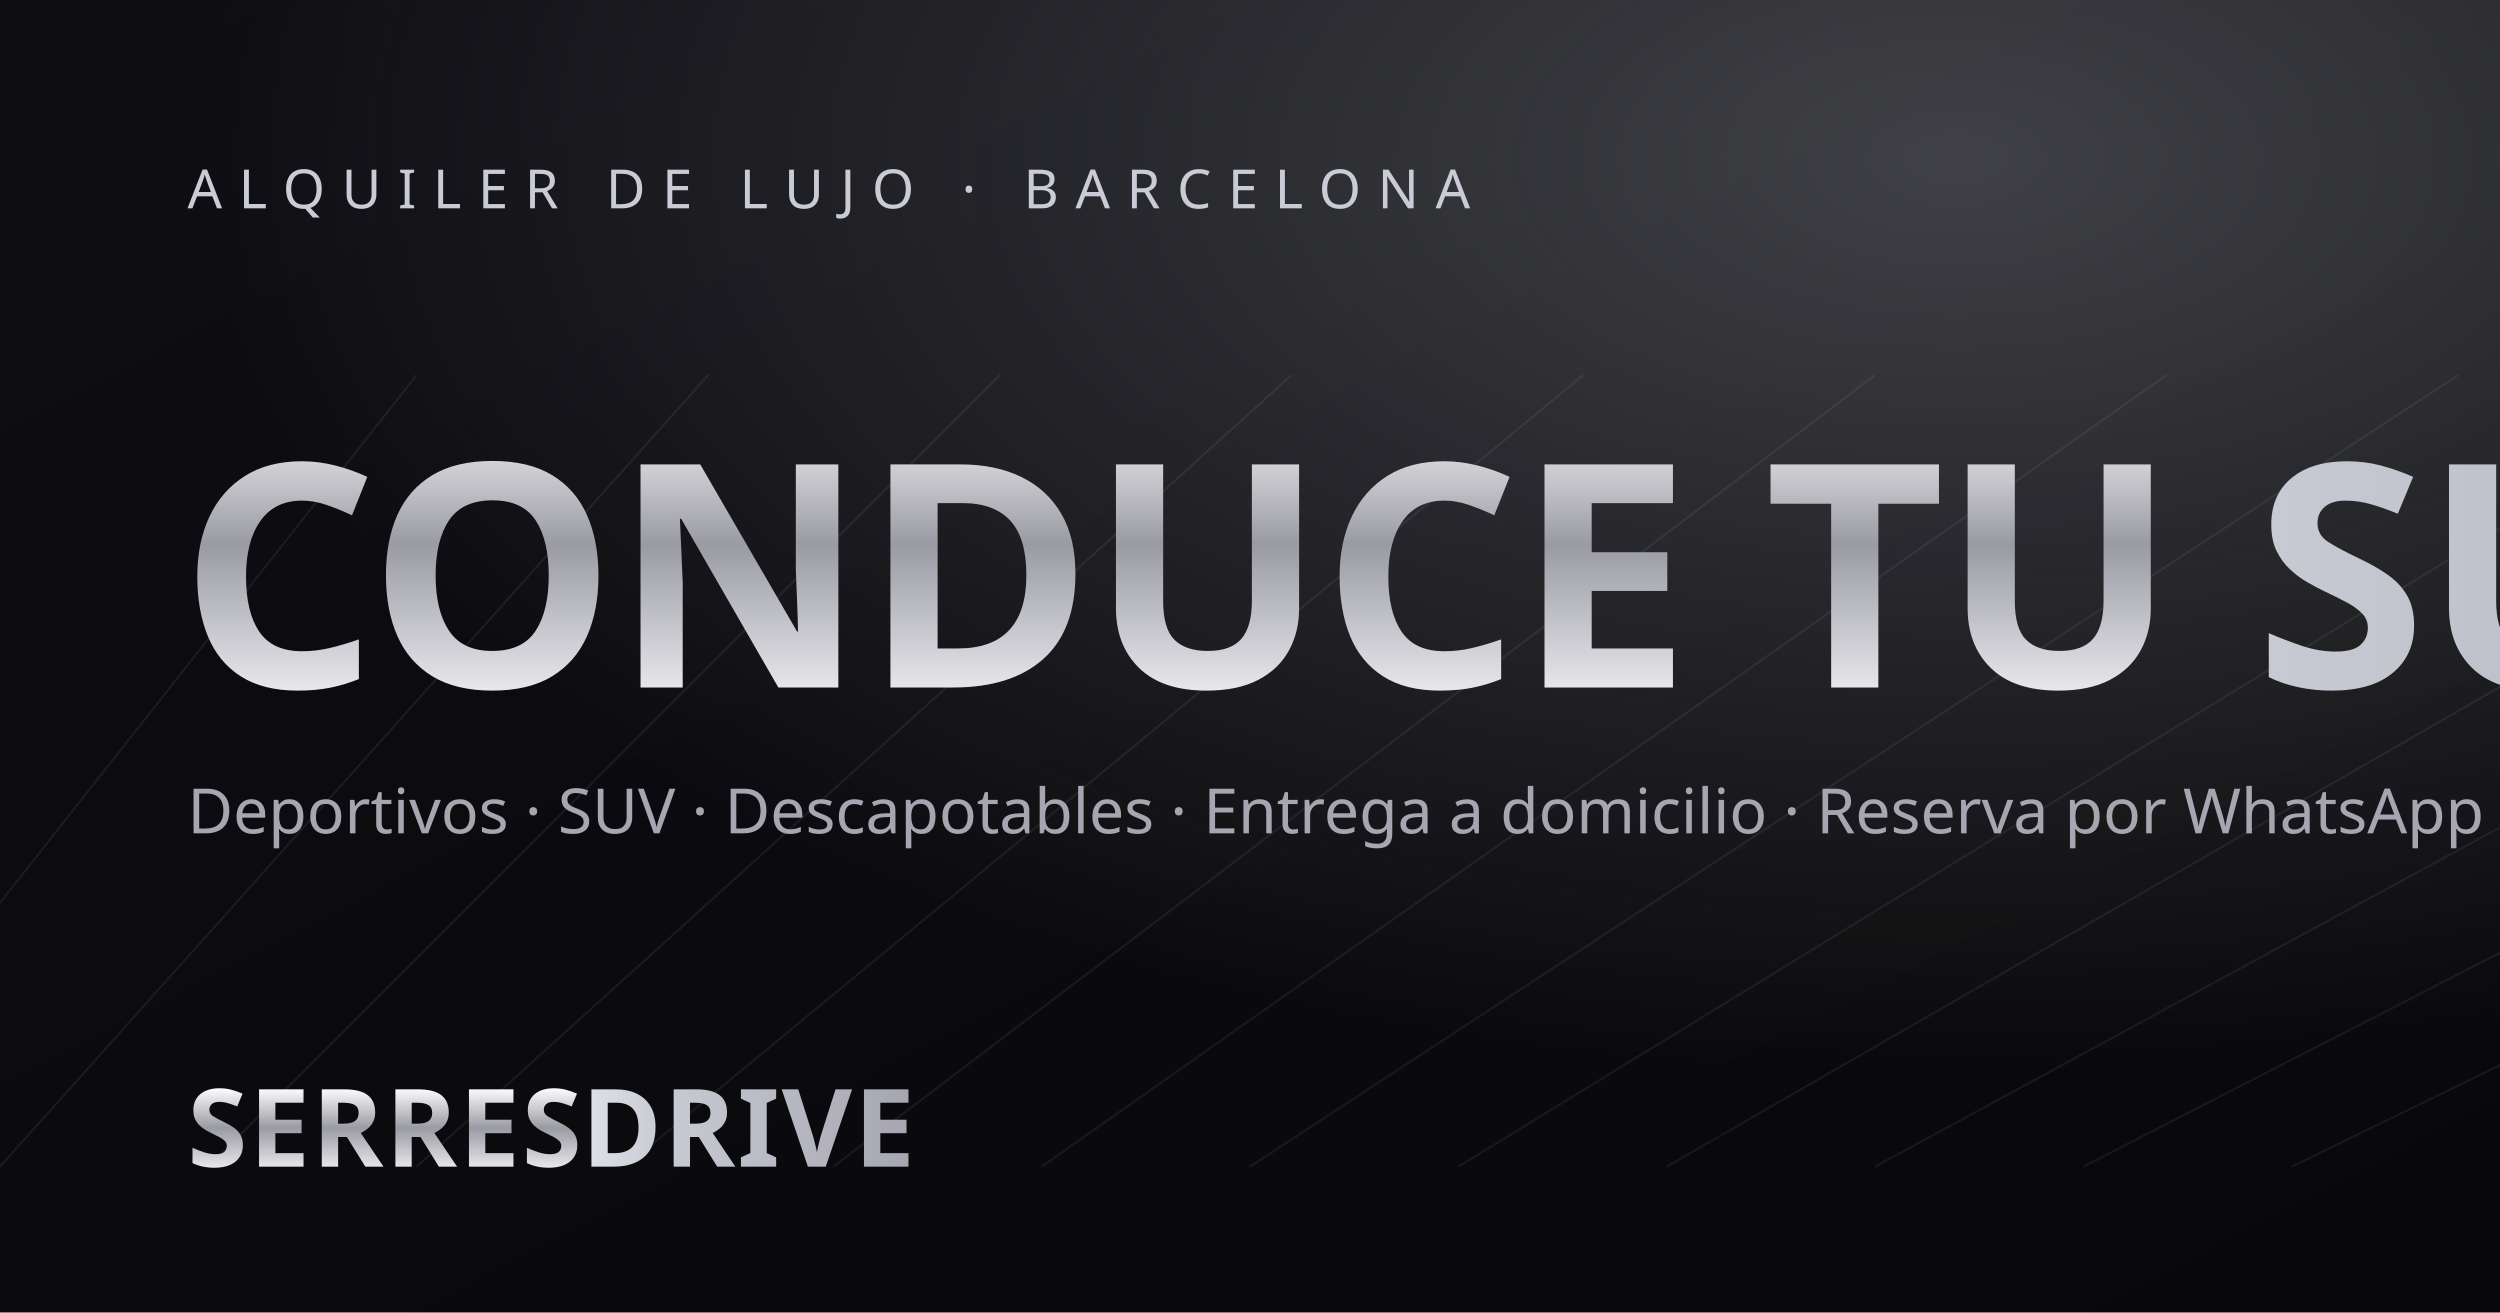
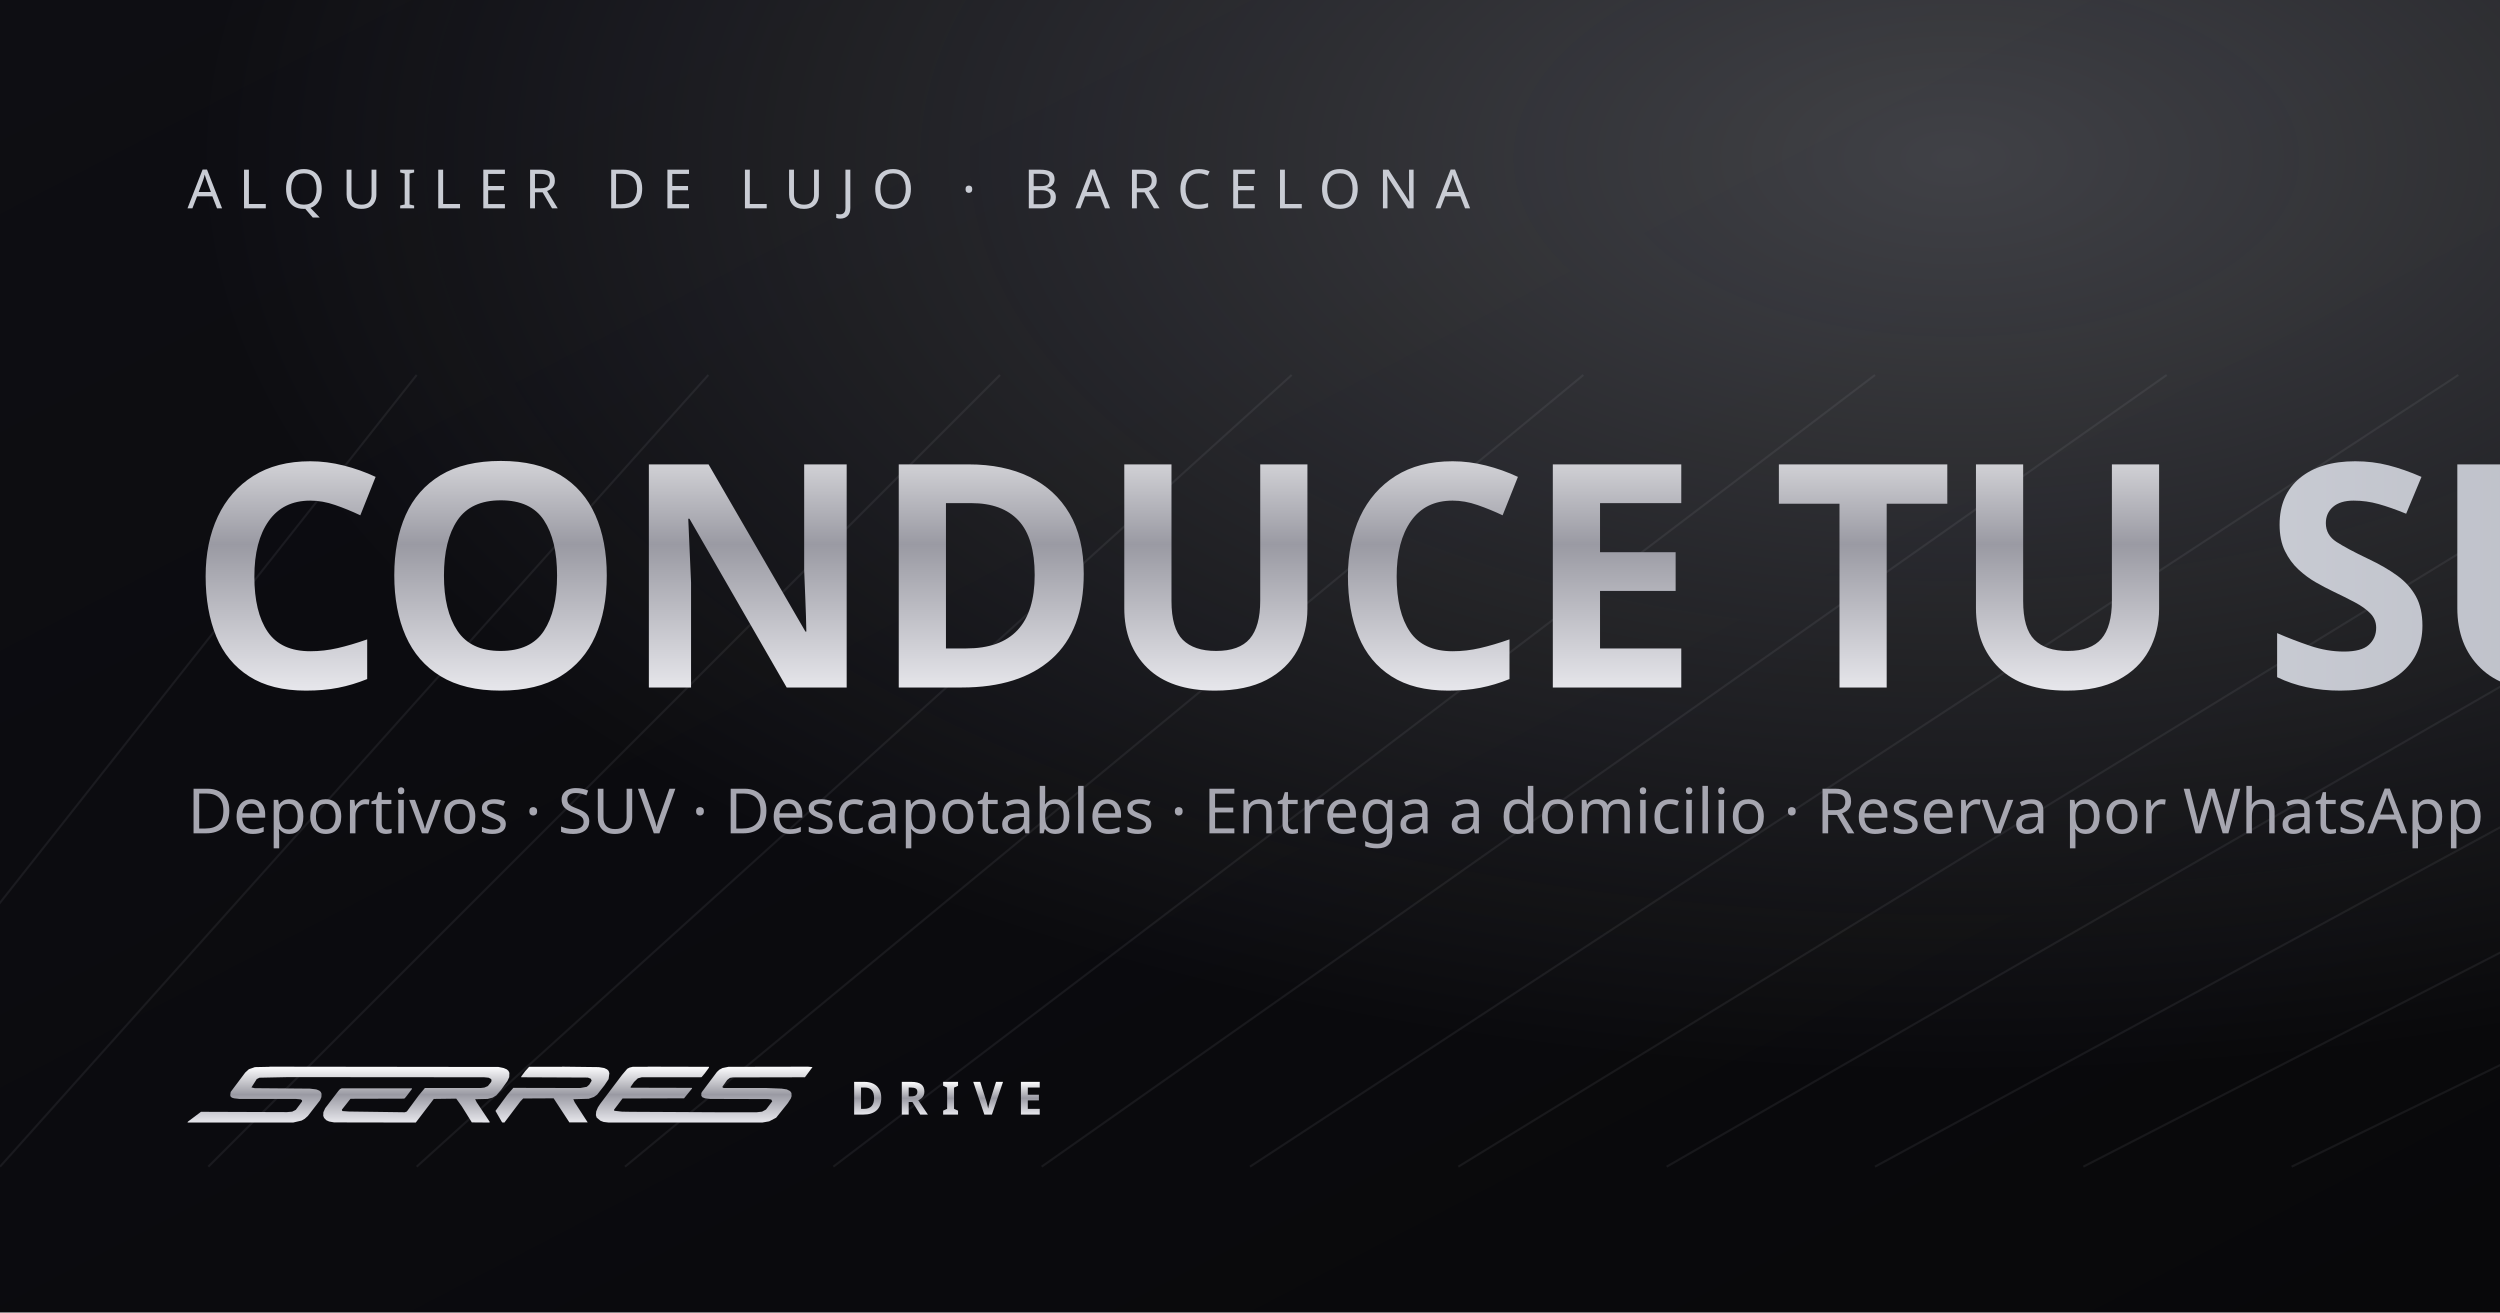
<svg xmlns="http://www.w3.org/2000/svg" width="1200" height="630" viewBox="0 0 1200 630">
  <defs>
    <linearGradient id="bg" x1="0" y1="0" x2="1" y2="1">
      <stop offset="0" stop-color="#0e0e13" />
      <stop offset="1" stop-color="#08080a" />
    </linearGradient>
    <radialGradient id="glow" cx="78%" cy="12%" r="70%">
      <stop offset="0" stop-color="#c9ccd4" stop-opacity=".28" />
      <stop offset="1" stop-color="#c9ccd4" stop-opacity="0" />
    </radialGradient>
    <linearGradient id="gold" x1="0" y1="0" x2="1" y2="0">
      <stop offset="0" stop-color="#8a8d97" />
      <stop offset=".4" stop-color="#ffffff" />
      <stop offset=".65" stop-color="#c9ccd4" />
      <stop offset="1" stop-color="#a6a6b0" />
    </linearGradient>
    <linearGradient id="chrome" x1="0" y1="0" x2="0" y2="1">
      <stop offset="0" stop-color="#fdfdfe" />
      <stop offset=".5" stop-color="#9a9aa3" />
      <stop offset="1" stop-color="#e7e7ec" />
    </linearGradient>
  </defs>
  <rect width="1200" height="630" fill="url(#bg)" />
  <rect width="1200" height="630" fill="url(#glow)" />
  <g opacity=".08" stroke="#c9ccd4">
    <g transform="translate(600,560)">
      <line x1="-700" y1="0" x2="-400" y2="-380" />
      <line x1="-600" y1="0" x2="-260" y2="-380" />
      <line x1="-500" y1="0" x2="-120" y2="-380" />
      <line x1="-400" y1="0" x2="20" y2="-380" />
      <line x1="-300" y1="0" x2="160" y2="-380" />
      <line x1="-200" y1="0" x2="300" y2="-380" />
      <line x1="-100" y1="0" x2="440" y2="-380" />
      <line x1="0" y1="0" x2="580" y2="-380" />
      <line x1="100" y1="0" x2="720" y2="-380" />
      <line x1="200" y1="0" x2="860" y2="-380" />
      <line x1="300" y1="0" x2="1000" y2="-380" />
      <line x1="400" y1="0" x2="1140" y2="-380" />
      <line x1="500" y1="0" x2="1280" y2="-380" />
      <line x1="600" y1="0" x2="1420" y2="-380" />
    </g>
  </g>
  <line x1="90" y1="120" x2="1110" y2="120" stroke="url(#gold)" stroke-width="2" opacity=".5" />
  <text x="90" y="100" font-family="'Barlow Condensed',sans-serif" font-size="26" letter-spacing="8" fill="#c9ccd4">ALQUILER DE LUJO · BARCELONA</text>
-   <text x="86" y="330" font-family="'Barlow Condensed',sans-serif" font-weight="700" font-size="150" letter-spacing="-2" fill="url(#chrome)">CONDUCE TU <tspan fill="url(#gold)">SUEÑO</tspan>
+   <text x="90" y="330" font-family="'Barlow Condensed','Arial Narrow',sans-serif" font-weight="700" font-size="150" letter-spacing="-2" textLength="1020" lengthAdjust="spacingAndGlyphs" fill="url(#chrome)">CONDUCE TU <tspan fill="url(#gold)">SUEÑO</tspan>
  </text>
-   <text x="90" y="400" font-family="'DM Sans',sans-serif" font-size="30" fill="#a6a6b0">Deportivos · SUV · Descapotables · Entrega a domicilio · Reserva por WhatsApp</text>
-   <text x="90" y="560" font-family="'Barlow Condensed',sans-serif" font-weight="700" font-size="52" letter-spacing="1" fill="url(#chrome)">SERRES<tspan fill="url(#gold)"> DRIVE</tspan>
-   </text>
+   <text x="90" y="400" font-family="'DM Sans',sans-serif" font-size="30" textLength="1020" lengthAdjust="spacingAndGlyphs" fill="#a6a6b0">Deportivos · SUV · Descapotables · Entrega a domicilio · Reserva por WhatsApp</text>
+   <g transform="translate(90 512) scale(0.3)">
+     <path fill="url(#chrome)" fill-rule="evenodd" d="M131.36 0L497.58 0.48L505.82 2.18L510.91 4.36L513.57 6.79L515.03 9.94L514.78 16.72L511.88 23.02L501.94 36.84L494.18 45.81L488.37 49.44L480.37 51.62L460.25 52.11L462.68 56.96L483.52 88.22L483.28 89.43L454.92 89.19L438.92 63.5L429.96 51.14L394.09 51.62L365.24 89.43L234.61 89.19L226.61 87.74L222.25 85.8L218.61 82.16L217.16 78.77L217.4 72.95L220.31 66.41L241.4 38.78L244.06 35.87L246.73 34.66L358.94 34.66L359.19 35.63L350.95 46.53L347.55 50.65L346.1 51.14L260.79 51.38L246.97 68.83L247.7 71.01L258.36 71.74L347.79 72.95L350.95 71.74L370.09 45.81L379.79 34.17L468.98 34.17L475.04 33.45L480.61 31.02L485.7 24.72L486.43 22.78L485.94 19.87L481.82 17.69L474.55 16.97L161.66 16.72L115.12 17.69L110.76 19.87L102.28 33.2L107.61 34.42L195.59 35.14L206.01 36.35L210.86 38.29L213.28 40.48L214.49 43.38L214.25 48.72L212.07 53.81L192.68 78.77L187.59 83.37L182.5 86.28L168.93 89.43L0.48 89.43L0 88.71L0.97 87.74L21.57 72.22L159.23 72.71L167.47 71.98L173.29 69.07L183.23 55.74L183.23 53.81L181.29 52.35L173.29 51.62L83.13 51.62L74.65 50.65L71.26 49.68L69.07 47.99L68.35 45.56L69.07 40.48L92.34 9.45L98.16 4.12L107.85 0.73L131.36 0.24ZM599.13 0L658.02 0.73L666.75 2.18L671.35 4.36L673.78 6.79L674.99 10.42L673.78 19.87L666.99 30.05L655.36 44.84L650.27 48.47L641.78 51.38L617.3 52.11L619.49 56.96L640.33 89.19L611 89.19L585.8 50.65L537.08 50.9L532.48 55.74L507.03 89.43L503.39 89.19L492.73 70.77L511.88 44.84L521.33 33.93L628.45 34.17L638.88 32.23L642.75 28.84L646.63 22.54L645.42 19.39L640.57 17.45L533.93 16.97L533.93 15.75L540.48 7.03L546.53 0.24L599.13 0.24ZM736.31 0L834.22 0.24L834.46 1.45L827.68 10.66L822.59 16.72L820.65 16.97L726.85 16.97L720.55 18.66L714.49 24.48L708.92 32.48L709.16 33.69L807.08 33.93L807.32 34.9L794.47 50.65L696.07 50.9L682.5 68.83L682.74 70.53L695.35 71.98L709.89 72.22L852.4 72.95L910.57 72.95L919.29 71.98L925.59 68.59L935.53 55.5L934.08 52.59L929.23 51.87L836.4 51.62L828.16 50.65L823.8 48.96L822.1 46.53L822.1 42.41L823.07 40.48L847.07 8.48L850.95 4.85L856.03 2.18L865.49 0.24L992.73 0L1000 0.73L987.88 16.97L872.52 17.21L867.91 17.94L863.55 21.33L856.03 31.75L856.03 33.2L858.22 34.17L926.56 34.17L950.56 35.14L958.8 36.35L964.13 39.02L966.31 42.17L966.55 47.26L965.34 50.9L960.49 58.41L941.83 81.68L930.68 87.49L919.53 89.43L674.02 89.43L665.78 88.46L660.69 86.52L654.63 81.43L653.42 77.56L653.9 71.74L656.57 65.2L660.2 59.62L695.35 13.09L703.59 3.39L707.22 1.45L712.31 0.24L736.31 0.24Z" />
+   </g>
+   <text x="408" y="535" font-family="'Barlow Condensed','Arial Narrow',sans-serif" font-weight="700" font-size="22" letter-spacing="6.6" fill="url(#chrome)">DRIVE</text>
</svg>
